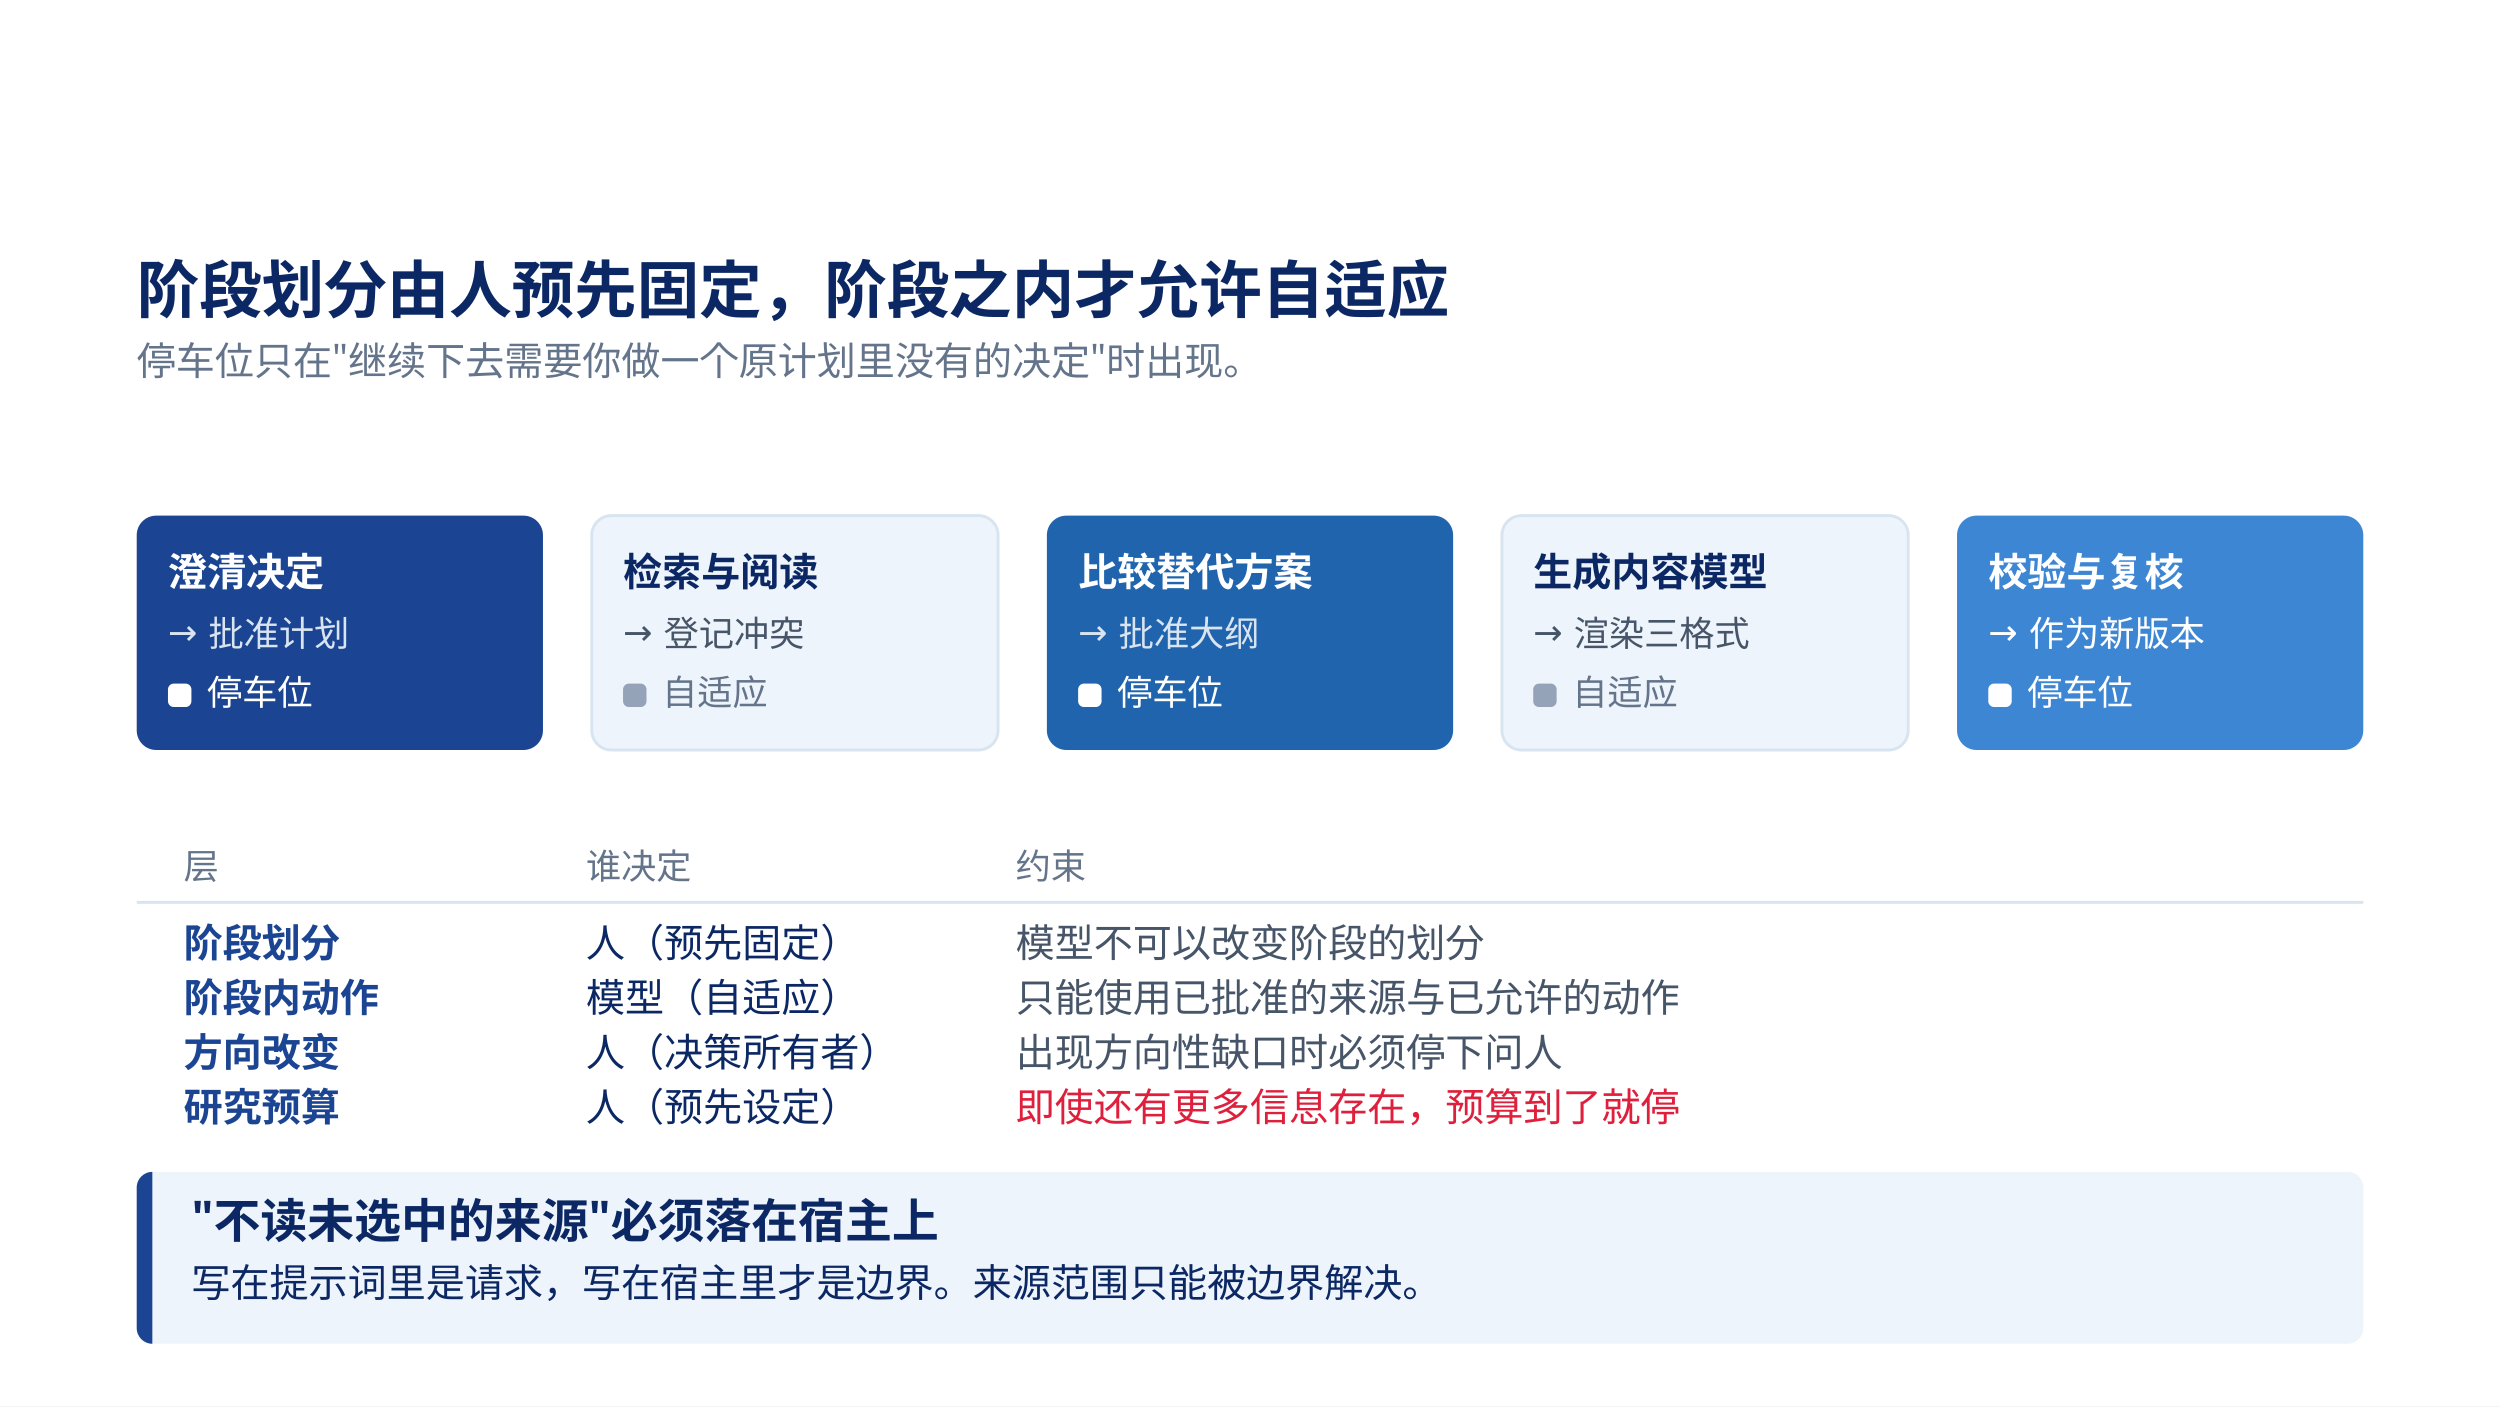
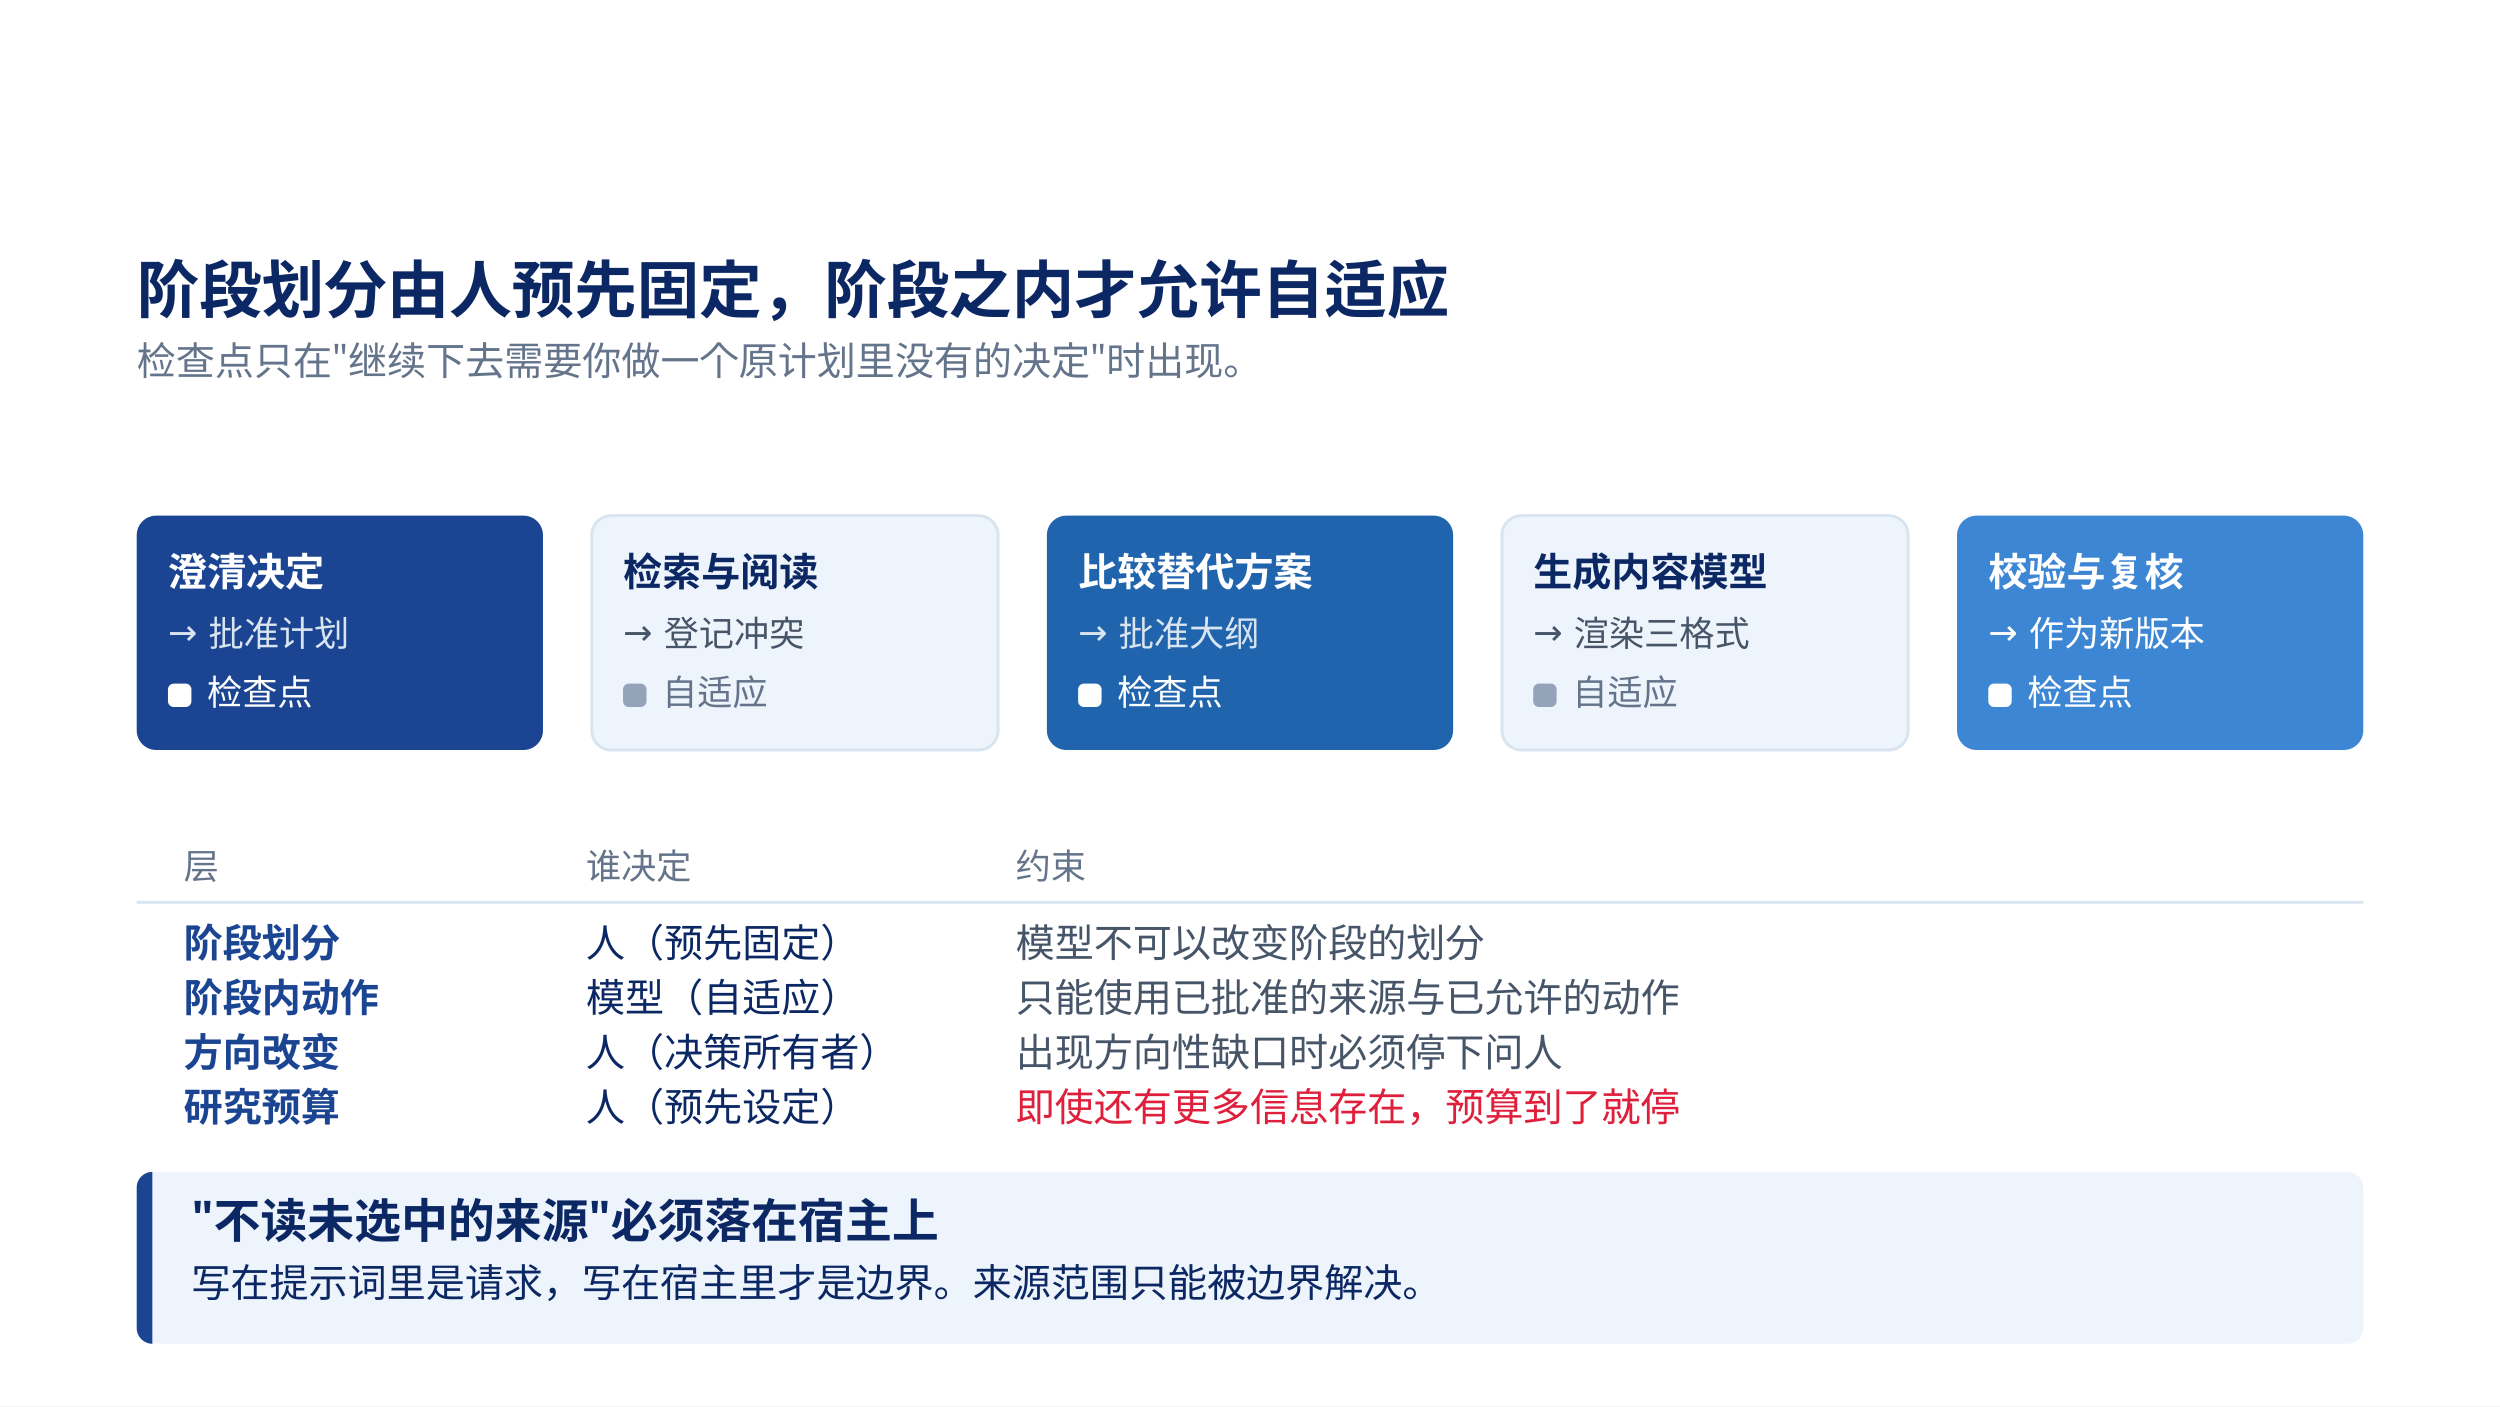
<svg xmlns="http://www.w3.org/2000/svg" viewBox="0 0 1280 720" font-family="Microsoft YaHei" data-pptx-page-role="content">
  <rect id="page-background" x="0" y="0" width="1280" height="720" fill="#FFFFFF" data-pptx-role="background" />
  <g id="fig-header" data-pptx-bounds="70 126 1140 70">
    <text x="70" y="160" font-size="32" font-weight="bold" fill="#0C2864">阶段划分由人预先固定，阶段之内才允许自适应</text>
-     <text x="70" y="192" font-size="20" fill="#64748B">停车位只在"继续下去需要你做一个原计划里没有的决定"时出现。</text>
+     <text x="70" y="192" font-size="20" fill="#64748B">检查点只在"继续下去需要你做一个原计划里没有的决定"时出现。</text>
  </g>
  <g id="fig-stages" data-pptx-bounds="70 248 1140 152">
    <g id="stage-1" data-pptx-bounds="70 264 208 120">
      <rect x="70" y="264" width="208" height="120" rx="10" fill="#1B4593" />
      <text x="86" y="300" font-size="20" font-weight="bold" fill="#FFFFFF">澄清决定</text>
      <text x="86" y="330" font-size="18" fill="#D8E4F0">→ 批准计划</text>
      <rect x="86" y="350" width="12" height="12" rx="3" fill="#FFFFFF" />
-       <text x="106" y="361" font-size="18" fill="#FFFFFF">停车位</text>
+       <text x="106" y="361" font-size="18" fill="#FFFFFF">检查点</text>
    </g>
    <g id="stage-2" data-pptx-bounds="303 264 208 120">
      <rect x="303" y="264" width="208" height="120" rx="10" fill="#EEF4FB" stroke="#D8E4F0" stroke-width="1.5" />
      <text x="319" y="300" font-size="20" font-weight="bold" fill="#0C2864">检索与阅读</text>
      <text x="319" y="330" font-size="18" fill="#475569">→ 登记冲突</text>
      <rect x="319" y="350" width="12" height="12" rx="3" fill="#94A3B8" />
      <text x="339" y="361" font-size="18" fill="#64748B">自适应</text>
    </g>
    <g id="stage-3" data-pptx-bounds="536 264 208 120">
      <rect x="536" y="264" width="208" height="120" rx="10" fill="#2064AE" />
      <text x="552" y="300" font-size="20" font-weight="bold" fill="#FFFFFF">比较替代方案</text>
      <text x="552" y="330" font-size="18" fill="#D8E4F0">→ 批准大纲</text>
      <rect x="552" y="350" width="12" height="12" rx="3" fill="#FFFFFF" />
-       <text x="572" y="361" font-size="18" fill="#FFFFFF">停车位</text>
+       <text x="572" y="361" font-size="18" fill="#FFFFFF">检查点</text>
    </g>
    <g id="stage-4" data-pptx-bounds="769 264 208 120">
      <rect x="769" y="264" width="208" height="120" rx="10" fill="#EEF4FB" stroke="#D8E4F0" stroke-width="1.5" />
      <text x="785" y="300" font-size="20" font-weight="bold" fill="#0C2864">生成内容模型</text>
      <text x="785" y="330" font-size="18" fill="#475569">→ 渲染三格式</text>
      <rect x="785" y="350" width="12" height="12" rx="3" fill="#94A3B8" />
      <text x="805" y="361" font-size="18" fill="#64748B">自适应</text>
    </g>
    <g id="stage-5" data-pptx-bounds="1002 264 208 120">
      <rect x="1002" y="264" width="208" height="120" rx="10" fill="#3D86D4" />
      <text x="1018" y="300" font-size="20" font-weight="bold" fill="#FFFFFF">校验与复核</text>
      <text x="1018" y="330" font-size="18" fill="#FFFFFF">→ 作为新版本</text>
      <rect x="1018" y="350" width="12" height="12" rx="3" fill="#FFFFFF" />
-       <text x="1038" y="361" font-size="18" fill="#FFFFFF">停车位</text>
+       <text x="1038" y="361" font-size="18" fill="#FFFFFF">检查点</text>
    </g>
  </g>
  <g id="fig-layers" data-pptx-bounds="70 424 1140 160">
    <text x="94" y="450" font-size="18" fill="#64748B">层</text>
    <text x="300" y="450" font-size="18" fill="#64748B">谁决定</text>
    <text x="520" y="450" font-size="18" fill="#64748B">约束</text>
    <line x1="70" y1="462" x2="1210" y2="462" stroke="#D8E4F0" stroke-width="1.5" />
    <text x="94" y="490" font-size="20" font-weight="bold" fill="#1B4593">阶段划分</text>
    <text x="300" y="490" font-size="20" fill="#0C2864">人（预先固定）</text>
    <text x="520" y="490" font-size="20" fill="#475569">模型不可以改变阶段的划分</text>
    <text x="94" y="518" font-size="20" font-weight="bold" fill="#1B4593">阶段内动作</text>
    <text x="300" y="518" font-size="20" fill="#0C2864">模型（自适应）</text>
    <text x="520" y="518" font-size="20" fill="#475569">只能使用已批准的来源与已允许的动作</text>
    <text x="94" y="546" font-size="20" font-weight="bold" fill="#1B4593">方向改变</text>
    <text x="300" y="546" font-size="20" fill="#0C2864">人（决策所有者）</text>
    <text x="520" y="546" font-size="20" fill="#475569">出现方向性缺口时必须停下问人</text>
    <text x="94" y="574" font-size="20" font-weight="bold" fill="#1B4593">研究预算</text>
    <text x="300" y="574" font-size="20" fill="#0C2864">人（预先设定）</text>
    <text x="520" y="574" font-size="20" fill="#DF203C">即使还有更多信息存在，预算到了就停</text>
  </g>
  <g id="fig-conclusion" data-pptx-bounds="70 600 1140 88">
    <rect x="70" y="600" width="1140" height="88" rx="8" fill="#EEF4FB" />
    <path d="M78 600 a8 8 0 0 0 -8 8 v72 a8 8 0 0 0 8 8 z" fill="#1B4593" />
    <text x="98" y="632" font-size="24" font-weight="bold" fill="#0C2864">"不读未选中的来源"必须落在宿主上</text>
    <text x="98" y="664" font-size="20" fill="#0C2864">写在提示词里是请求，写在宿主里才是边界。来源范围只能被边界解决。</text>
  </g>
</svg>
